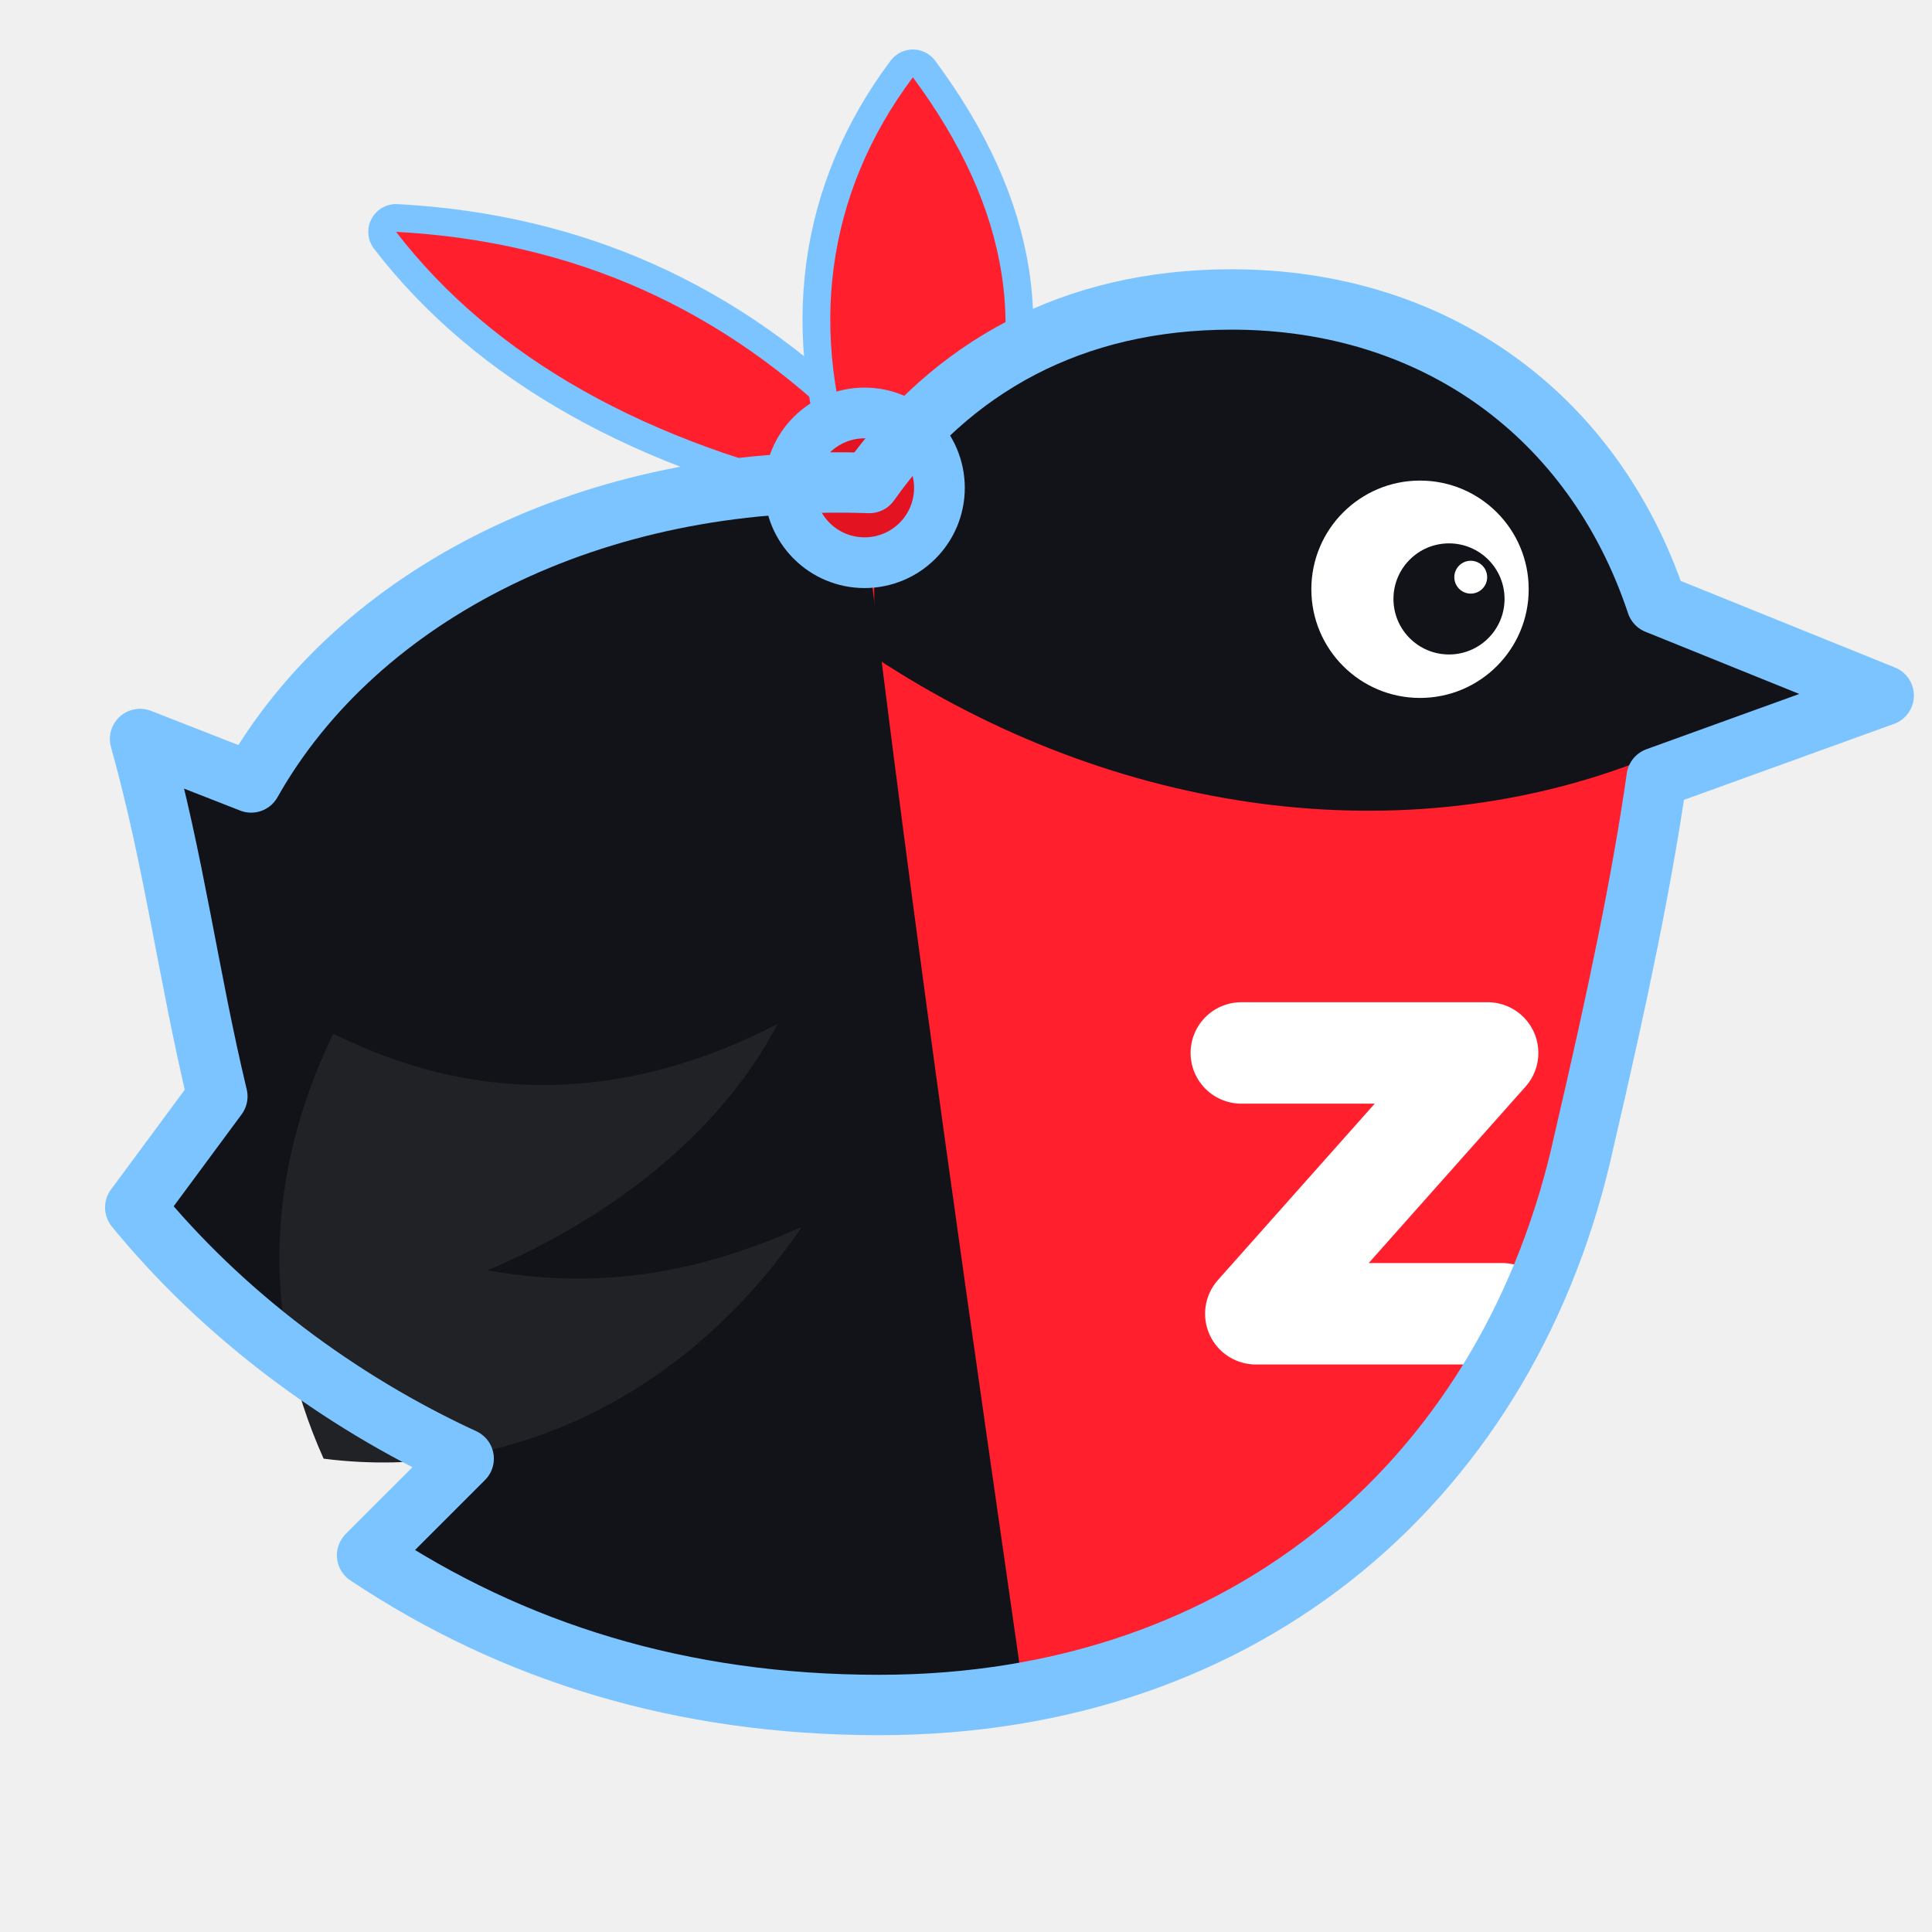
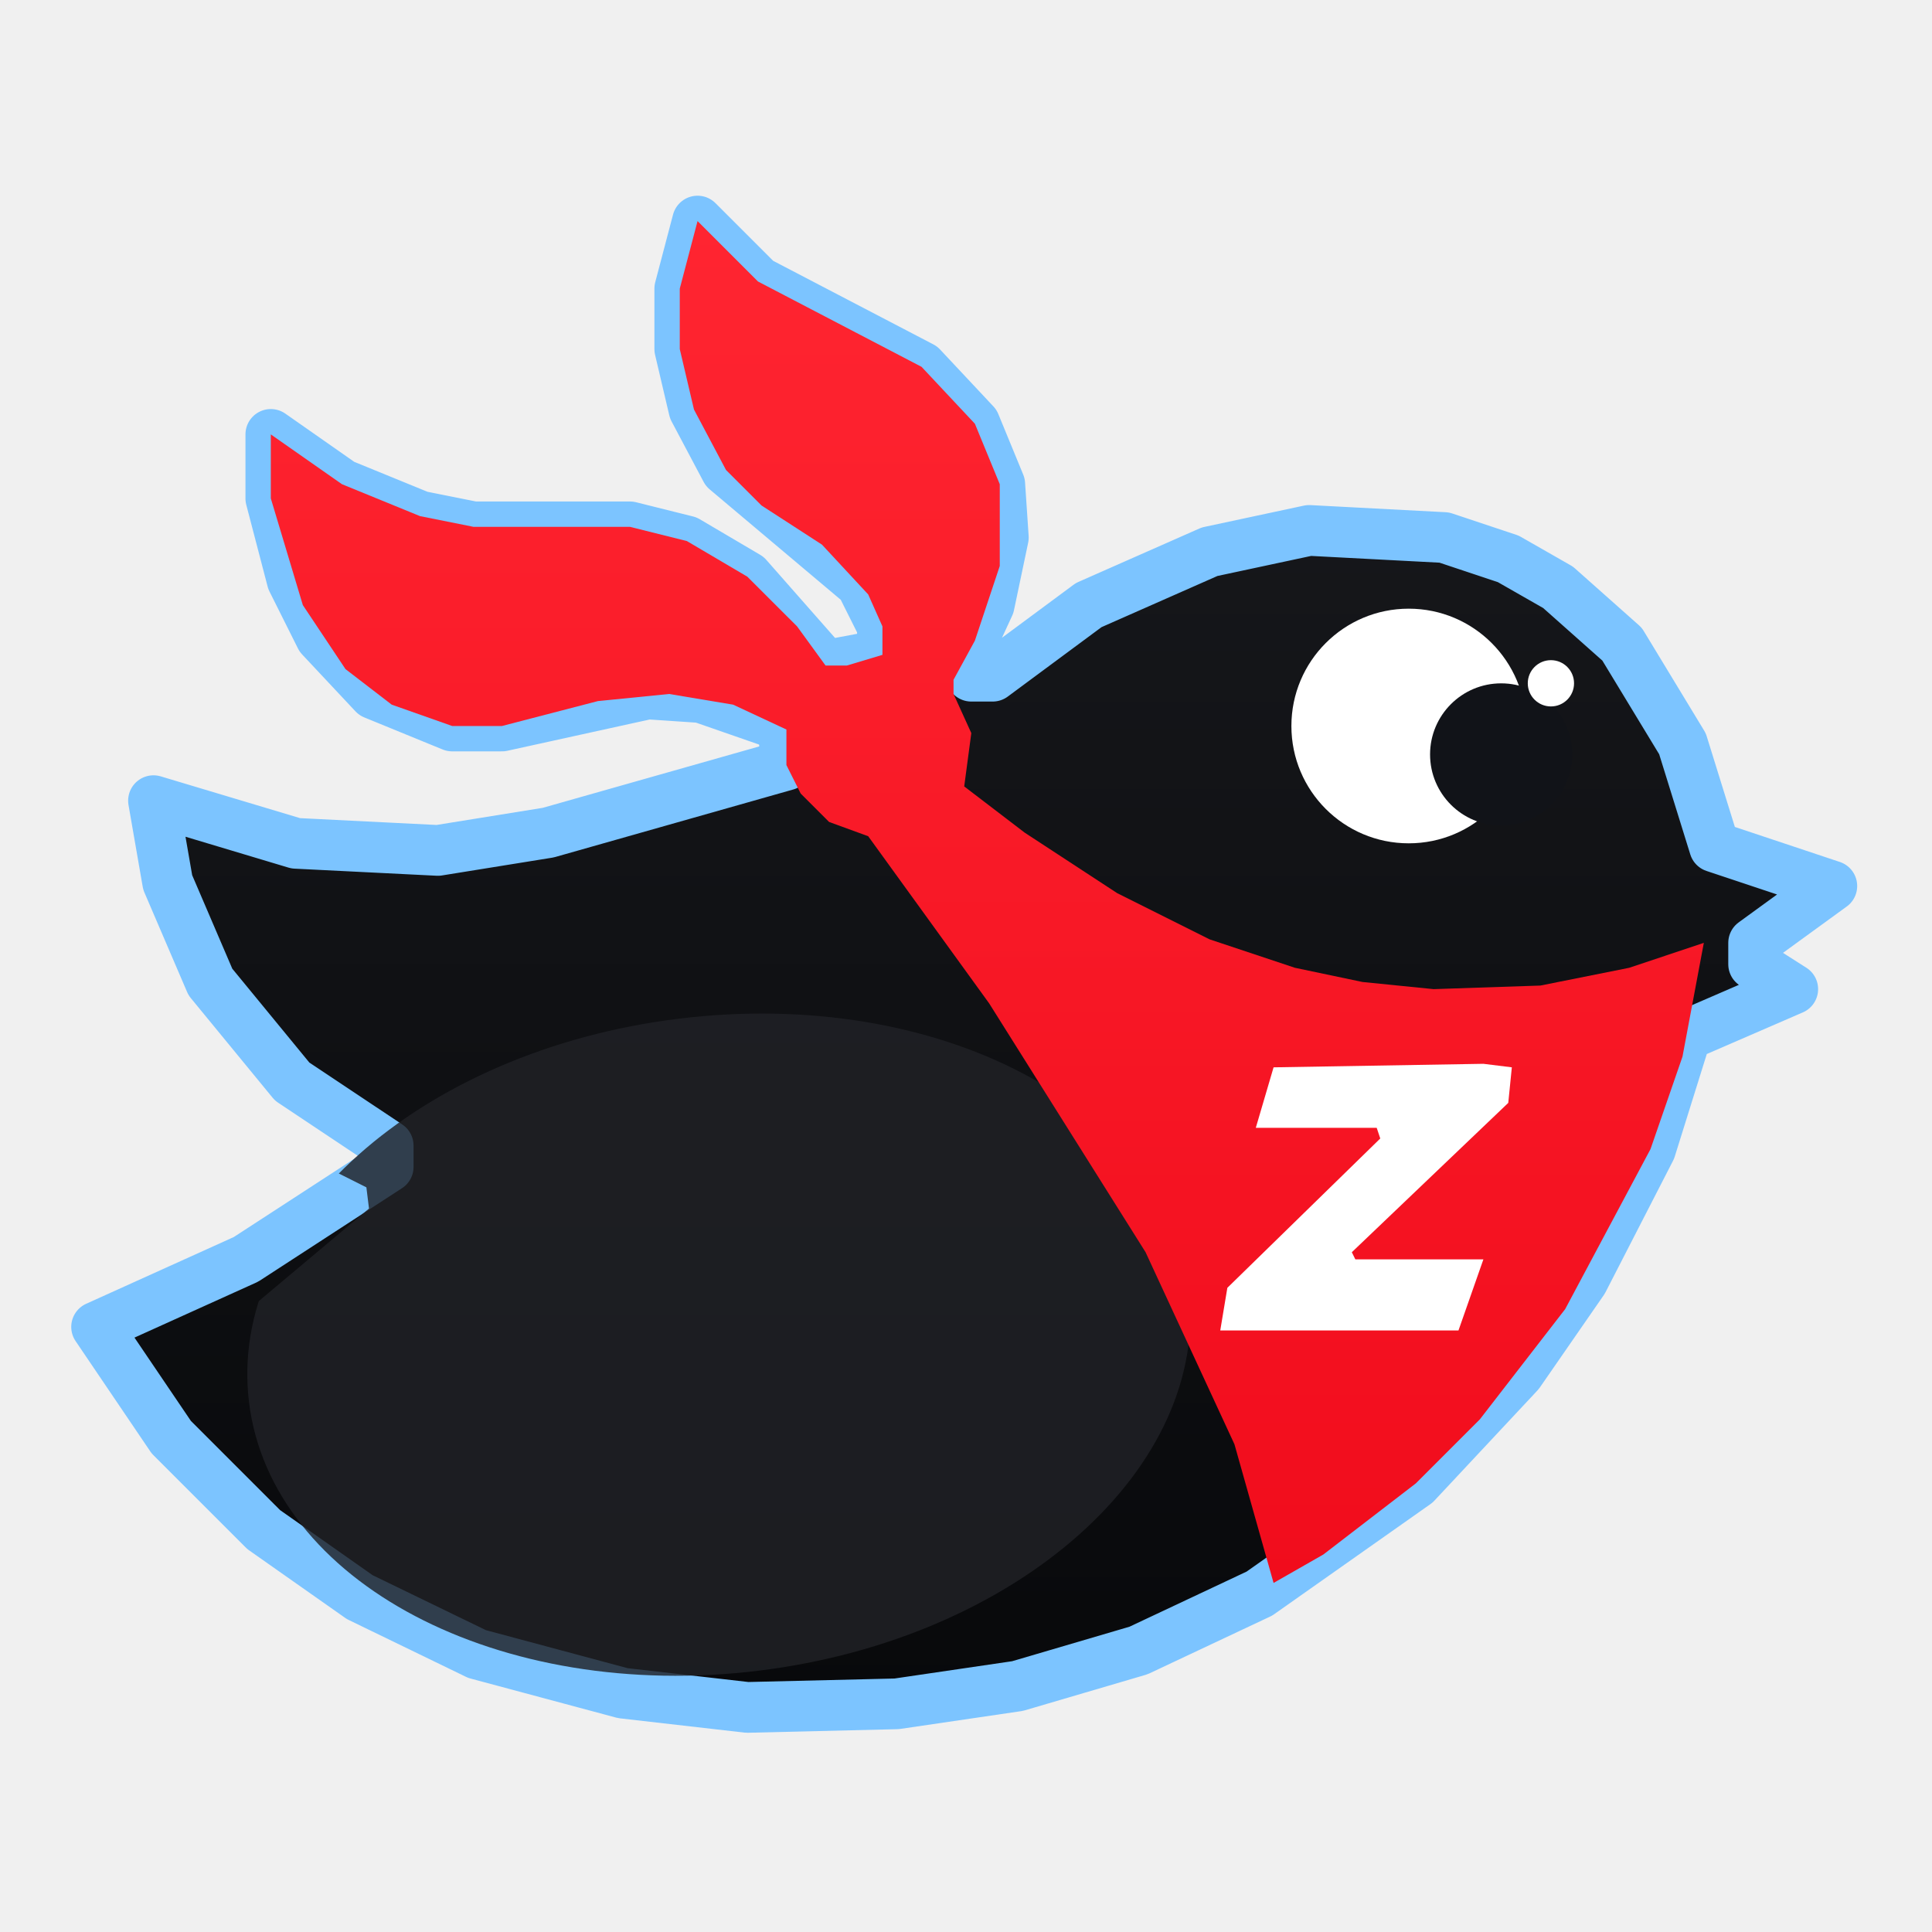
<svg xmlns="http://www.w3.org/2000/svg" width="40" height="40" viewBox="0 0 40 40">
  <defs>
+     <linearGradient id="body" x1="0" y1="0" x2="0" y2="1">
+       <stop offset="0" stop-color="#191A1E" />
+       <stop offset="1" stop-color="#08090B" />
+     </linearGradient>
+     <linearGradient id="red" x1="0" y1="0" x2="0" y2="1">
+       <stop offset="0" stop-color="#FF2531" />
+       <stop offset="1" stop-color="#F10C1C" />
+     </linearGradient>
    <clipPath id="bird">
-       <path d="M18 10C12.3 9.8 7.4 12.3 5.2 16.2L2.9 15.3c.7 2.5 1 4.9 1.6 7.4L2.8 25c1.8 2.2 4.2 4 6.8 5.2l-2 2c3 2 6.5 3.1 10.6 3.1 7.7 0 13.1-4.8 14.6-11.7.7-3 1.2-5.4 1.5-7.5l4.7-1.7-4.7-1.9C33 8.6 29.7 6.2 25.5 6.2c-3.3 0-5.8 1.4-7.5 3.8Z" />
+       <path d="M 14.442 4.577 L 14.074 5.975 L 14.074 7.227 L 14.368 8.479 L 15.031 9.730 L 17.828 12.086 L 18.270 12.969 L 18.270 13.558 L 17.092 13.779 L 15.472 11.939 L 14.221 11.202 L 13.043 10.908 L 9.804 10.908 L 8.699 10.687 L 7.080 10.025 L 5.607 8.994 L 5.607 10.319 L 6.049 12.012 L 6.638 13.190 L 7.742 14.368 L 9.362 15.031 L 10.393 15.031 L 13.411 14.368 L 14.515 14.442 L 16.209 15.031 L 16.282 15.840 L 11.350 17.239 L 9.067 17.607 L 6.123 17.460 L 3.178 16.577 L 3.472 18.270 L 4.356 20.331 L 6.049 22.393 L 8.037 23.718 L 8.037 24.160 L 5.092 26.074 L 2.000 27.472 L 3.546 29.755 L 5.460 31.669 L 7.448 33.067 L 9.877 34.245 L 12.896 35.055 L 15.472 35.350 L 18.564 35.276 L 21.067 34.908 L 23.571 34.172 L 26.074 32.994 L 29.313 30.712 L 31.448 28.429 L 32.773 26.515 L 34.172 23.791 L 34.908 21.436 L 37.117 20.479 L 36.307 19.963 L 36.307 19.521 L 37.926 18.344 L 35.497 17.534 L 34.834 15.399 L 33.583 13.337 L 32.258 12.160 L 31.227 11.571 L 29.902 11.129 L 27.104 10.982 L 25.043 11.423 L 22.540 12.528 L 20.552 14.000 L 20.110 14.000 L 20.037 13.485 L 20.479 12.528 L 20.773 11.129 L 20.699 10.025 L 20.184 8.773 L 19.080 7.595 L 15.693 5.828 Z" />
    </clipPath>
  </defs>
-   <g stroke="#7CC4FF" stroke-width="1.15" stroke-linecap="round" stroke-linejoin="round" paint-order="stroke fill">
-     <path fill="#FF1F2D" d="M17.6 10.1C13.4 9.2 10.2 7.4 8.2 4.8c3.7.2 6.8 1.6 9.4 4.2v1.1Z" />
-     <path fill="#FF1F2D" d="M17.8 9.9c-1.1-3-.7-5.9 1.1-8.3 2 2.7 2.5 5.4 1.2 8.3h-2.3Z" />
-   </g>
-   <path fill="#111318" d="M18 10C12.3 9.8 7.4 12.3 5.2 16.2L2.9 15.3c.7 2.5 1 4.9 1.6 7.4L2.8 25c1.8 2.2 4.2 4 6.8 5.2l-2 2c3 2 6.5 3.1 10.6 3.1 7.7 0 13.1-4.8 14.6-11.7.7-3 1.2-5.4 1.5-7.5l4.7-1.7-4.7-1.9C33 8.6 29.7 6.2 25.5 6.2c-3.3 0-5.8 1.4-7.5 3.8Z" />
-   <path fill="#FF1F2D" clip-path="url(#bird)" d="M17.8 10c3.4 2.6 7 4.2 11.1 4.8 1.8.3 3.7.2 5.4-.4-.3 2.7-.8 5.9-1.6 9.2-1.6 6.2-5.5 10.3-11.5 11.5-1-7-2.2-15.1-3.4-25.1Z" />
-   <path fill="#202226" d="M6.9 21.4c3 1.5 6.1 1.4 9.2-.2-1.1 2.1-3.2 3.9-6 5.1 2.2.4 4.3.1 6.5-.9-2.3 3.4-6 5.3-9.9 4.8-1.3-2.9-1.2-5.9.2-8.8Z" />
-   <path fill="#111318" d="M18 10c2.1-2.7 4.8-4 7.6-4 4.4 0 7.8 2.7 8.7 6.7l3.1 1.7-3.3 1.3c-5 2-11 1.2-16-2.1V10Z" />
-   <circle fill="#FFFFFF" cx="29.4" cy="12.2" r="2.25" />
-   <circle fill="#111318" cx="30" cy="12.4" r="1.15" />
-   <circle fill="#FFFFFF" cx="30.45" cy="11.95" r=".34" />
-   <circle fill="#E31322" stroke="#7CC4FF" stroke-width="1.05" cx="17.9" cy="10.1" r="1.55" />
-   <path fill="none" stroke="#FFFFFF" stroke-width="2.1" stroke-linecap="round" stroke-linejoin="round" d="M25.7 21.8h5.1l-4.8 5.4h5.1" />
-   <path fill="none" stroke="#7CC4FF" stroke-width="1.25" stroke-linejoin="round" d="M18 10C12.3 9.8 7.4 12.3 5.2 16.2L2.9 15.3c.7 2.5 1 4.9 1.6 7.4L2.8 25c1.8 2.2 4.2 4 6.8 5.2l-2 2c3 2 6.5 3.1 10.6 3.1 7.7 0 13.1-4.8 14.6-11.7.7-3 1.2-5.4 1.5-7.5l4.7-1.7-4.7-1.9C33 8.6 29.7 6.2 25.5 6.2c-3.3 0-5.8 1.4-7.5 3.8Z" />
+   <path d="M 14.442 4.577 L 14.074 5.975 L 14.074 7.227 L 14.368 8.479 L 15.031 9.730 L 17.828 12.086 L 18.270 12.969 L 18.270 13.558 L 17.092 13.779 L 15.472 11.939 L 14.221 11.202 L 13.043 10.908 L 9.804 10.908 L 8.699 10.687 L 7.080 10.025 L 5.607 8.994 L 5.607 10.319 L 6.049 12.012 L 6.638 13.190 L 7.742 14.368 L 9.362 15.031 L 10.393 15.031 L 13.411 14.368 L 14.515 14.442 L 16.209 15.031 L 16.282 15.840 L 11.350 17.239 L 9.067 17.607 L 6.123 17.460 L 3.178 16.577 L 3.472 18.270 L 4.356 20.331 L 6.049 22.393 L 8.037 23.718 L 8.037 24.160 L 5.092 26.074 L 2.000 27.472 L 3.546 29.755 L 5.460 31.669 L 7.448 33.067 L 9.877 34.245 L 12.896 35.055 L 15.472 35.350 L 18.564 35.276 L 21.067 34.908 L 23.571 34.172 L 26.074 32.994 L 29.313 30.712 L 31.448 28.429 L 32.773 26.515 L 34.172 23.791 L 34.908 21.436 L 37.117 20.479 L 36.307 19.963 L 36.307 19.521 L 37.926 18.344 L 35.497 17.534 L 34.834 15.399 L 33.583 13.337 L 32.258 12.160 L 31.227 11.571 L 29.902 11.129 L 27.104 10.982 L 25.043 11.423 L 22.540 12.528 L 20.552 14.000 L 20.110 14.000 L 20.037 13.485 L 20.479 12.528 L 20.773 11.129 L 20.699 10.025 L 20.184 8.773 L 19.080 7.595 L 15.693 5.828 Z" fill="url(#body)" stroke="#7CC4FF" stroke-width="1.05" stroke-linejoin="round" />
+   <ellipse cx="14.883" cy="27.840" rx="9.8" ry="6.8" fill="#202126" opacity=".82" clip-path="url(#bird)" transform="rotate(-7 14.883 27.840)" />
+   <path d="M 5.607 8.994 L 5.607 10.319 L 6.270 12.528 L 7.153 13.853 L 8.110 14.589 L 9.362 15.031 L 10.393 15.031 L 12.380 14.515 L 13.853 14.368 L 15.178 14.589 L 16.282 15.104 L 16.282 15.840 L 16.577 16.429 L 17.166 17.018 L 17.975 17.313 L 20.479 20.773 L 23.718 25.926 L 25.558 29.902 L 26.368 32.773 L 27.399 32.184 L 29.313 30.712 L 30.638 29.387 L 32.405 27.104 L 34.172 23.791 L 34.834 21.877 L 35.276 19.521 L 33.730 20.037 L 31.890 20.405 L 29.681 20.479 L 28.209 20.331 L 26.810 20.037 L 25.043 19.448 L 23.129 18.491 L 21.215 17.239 L 19.963 16.282 L 20.110 15.178 L 19.742 14.368 L 19.742 14.074 L 20.184 13.264 L 20.699 11.718 L 20.699 10.025 L 20.184 8.773 L 19.080 7.595 L 15.693 5.828 L 14.442 4.577 L 14.074 5.975 L 14.074 7.227 L 14.368 8.479 L 15.031 9.730 L 15.767 10.466 L 17.018 11.276 L 17.975 12.307 L 18.270 12.969 L 18.270 13.558 L 17.534 13.779 L 17.092 13.779 L 16.503 12.969 L 15.472 11.939 L 14.221 11.202 L 13.043 10.908 L 9.804 10.908 L 8.699 10.687 L 7.080 10.025 Z" fill="url(#red)" />
+   <path d="M 31.301 22.098 L 30.712 22.025 L 26.368 22.098 L 26.000 23.350 L 28.503 23.350 L 28.577 23.571 L 25.411 26.663 L 25.264 27.546 L 30.196 27.546 L 30.712 26.074 L 28.061 26.074 L 27.988 25.926 L 31.227 22.834 Z" fill="#FFFFFF" />
+   <circle cx="29.166" cy="15.031" r="2.429" fill="#FFFFFF" />
+   <circle cx="31.080" cy="15.620" r="1.472" fill="#111318" />
+   <circle cx="32.110" cy="14.147" r="0.479" fill="#FFFFFF" />
</svg>
